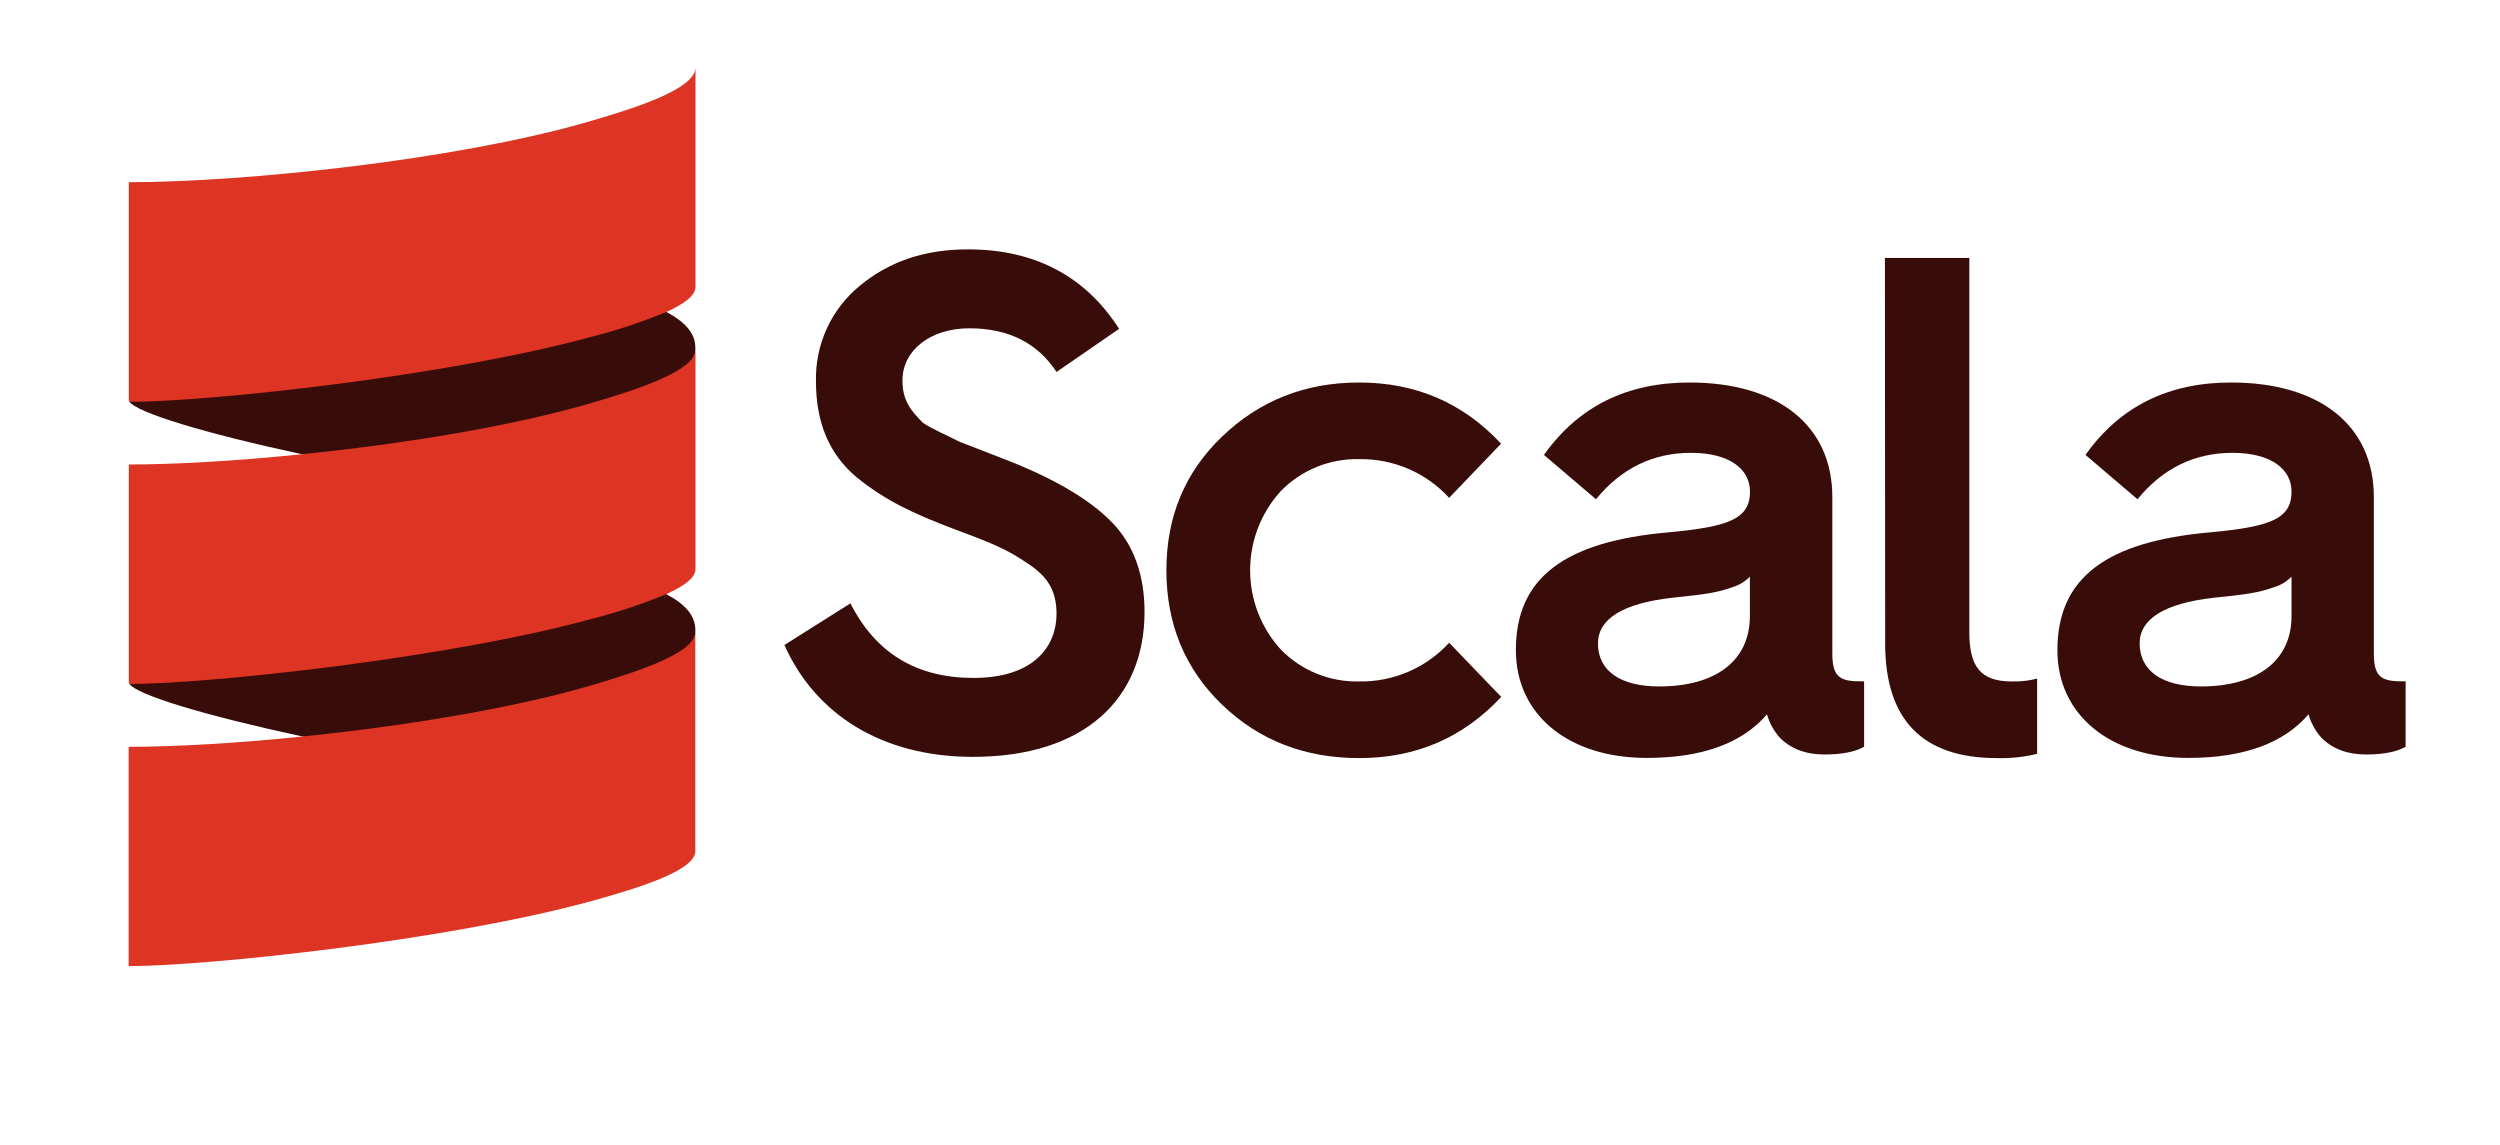
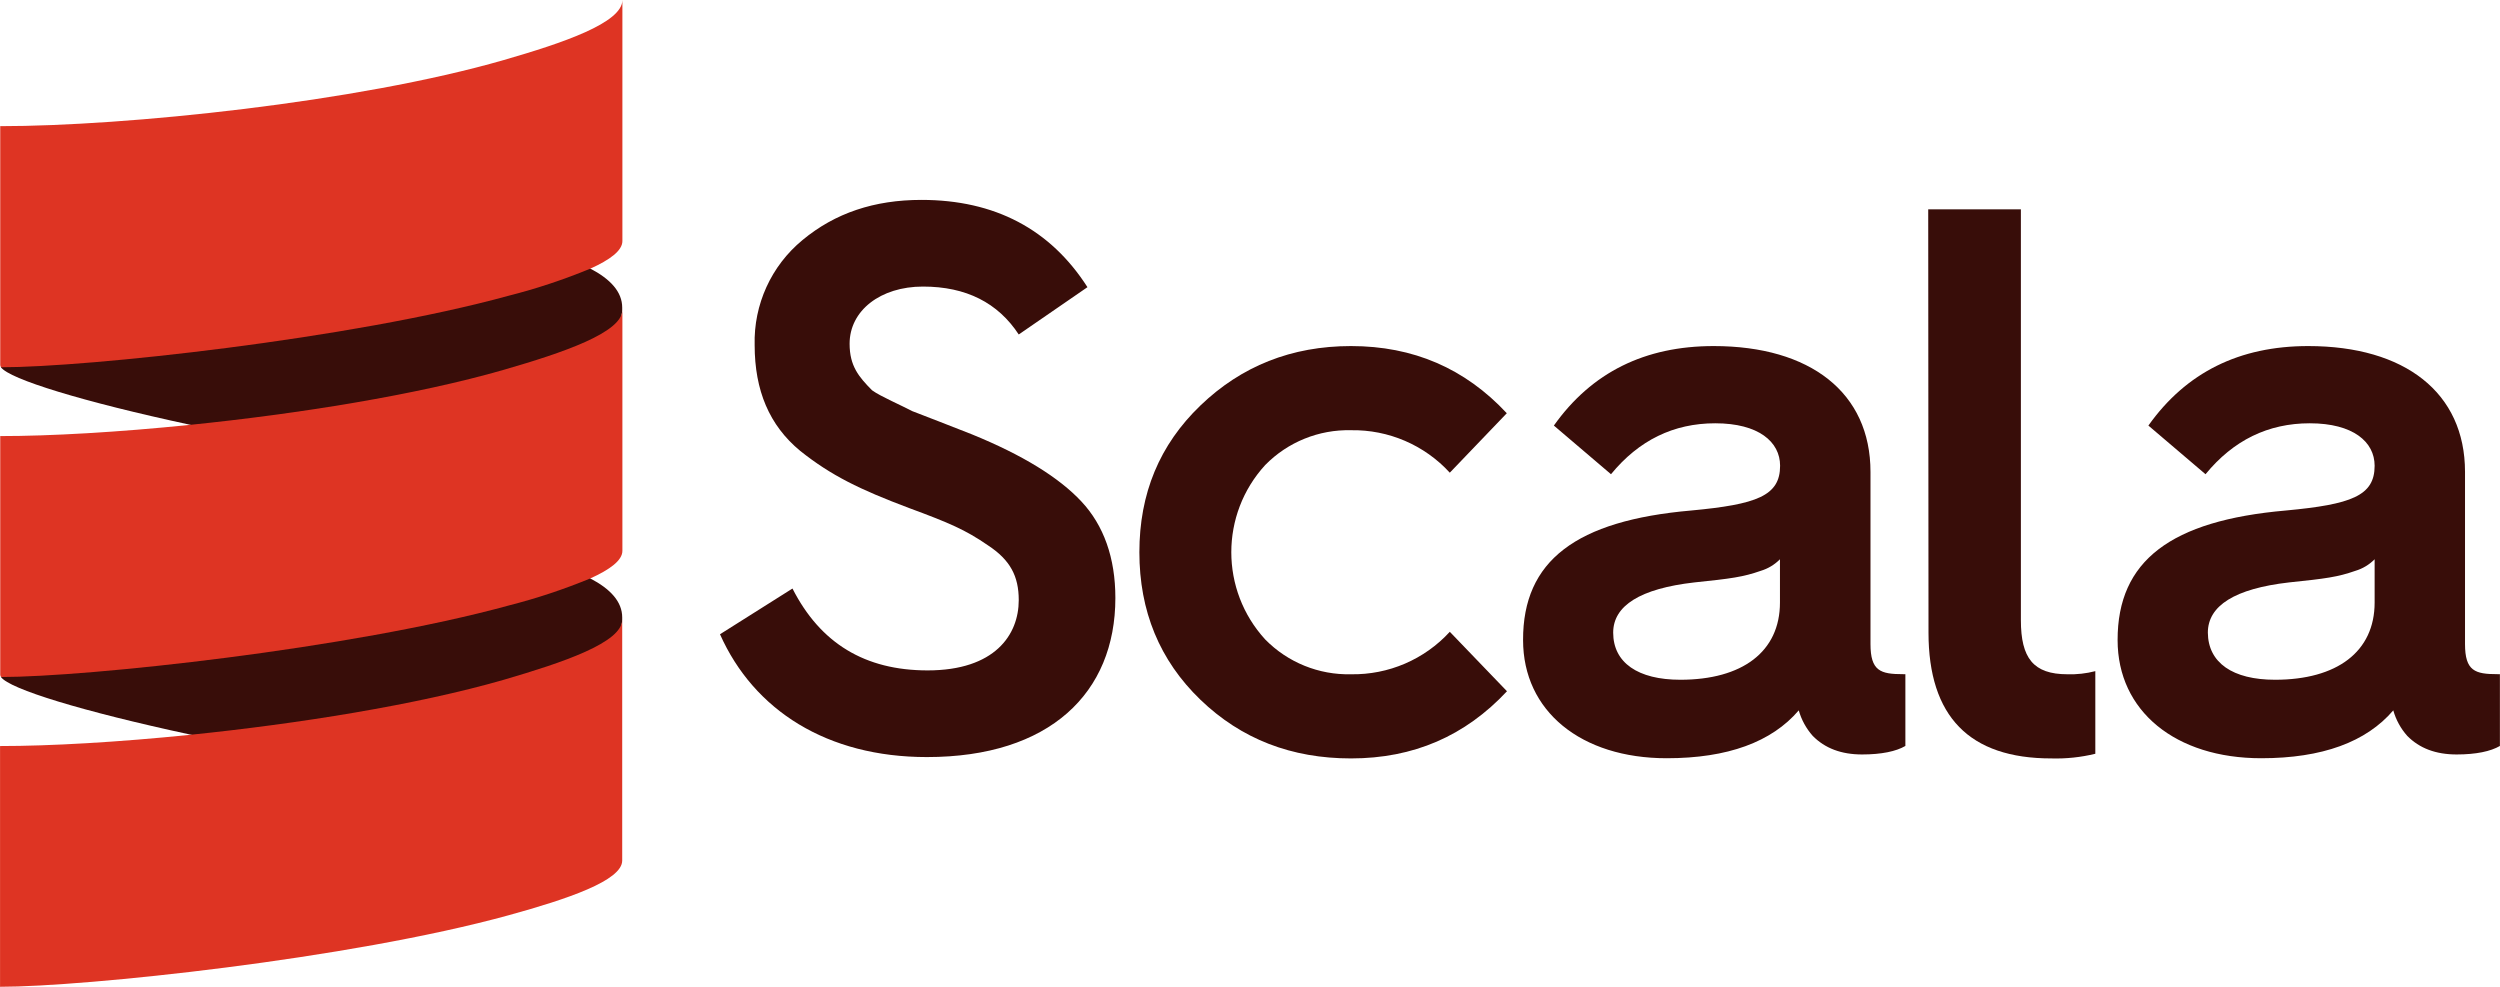
- <svg xmlns="http://www.w3.org/2000/svg" id="Layer_1" data-name="Layer 1" viewBox="0 0 590 270" width="590" height="270">
+ <svg xmlns="http://www.w3.org/2000/svg" id="Layer_1" data-name="Layer 1" viewBox="30.35 15.88 537.4 212.12">
  <path d="M200.7,142.39c6,11.79,15.6,17.6,29.05,17.6,14.44,0,19.59-7.64,19.59-15.11,0-5.15-1.83-8.63-6.64-11.79-4.82-3.32-8.3-4.81-16.93-8-10.63-4-16.77-7-23.41-12.29-6.64-5.48-9.79-13-9.79-22.74a28.28,28.28,0,0,1,10.29-22.58c7-5.81,15.44-8.63,25.56-8.63,15.77,0,27.72,6.31,35.69,18.76L249.34,87.78c-4.48-6.81-11.29-10.3-20.59-10.3-9.13,0-15.77,5.15-15.77,12.29,0,4.81,2,7.14,4.82,10,1.82,1.33,6.47,3.32,8.63,4.48l6,2.32,6.8,2.66c11,4.48,18.76,9.3,23.57,14.44s7.31,12.12,7.31,20.75c0,20.42-14.11,34.2-40.51,34.2-21.41,0-37.18-10-44.48-26.4Z" style="fill:#380d09" />
  <path d="M354.25,104.71,342,117.49a28.14,28.14,0,0,0-21.24-9.13,25,25,0,0,0-18.43,7.47,27.76,27.76,0,0,0,0,37.52,25,25,0,0,0,18.43,7.47A28.14,28.14,0,0,0,342,151.69l12.29,12.78c-9,9.63-20.09,14.44-33.53,14.44-12.79,0-23.58-4.15-32.37-12.62s-13.12-19.09-13.12-31.7,4.32-23.08,13.12-31.54,19.58-12.78,32.37-12.78C334.16,90.27,345.28,95.08,354.25,104.71Z" style="fill:#380d09" />
  <path d="M393.88,125.62C408,124.3,413,122.47,413,116c0-5.15-4.64-9.13-13.94-9.13q-13.44,0-22.41,10.95l-12.28-10.46c8.13-11.45,19.58-17.09,34.36-17.09,20.75,0,33.7,10,33.7,27.05v37c0,5.81,2.15,6.48,7,6.48h.5v15.43c-2,1.17-5.15,1.83-9.3,1.83-4.48,0-8-1.33-10.62-4a14.06,14.06,0,0,1-3-5.48c-5.81,6.8-15.27,10.29-28.39,10.29-18.42,0-30.87-10.13-30.87-25.4C357.7,136.41,369.15,127.78,393.88,125.62ZM391.56,162c13.28,0,21.41-6,21.41-16.6v-9.3a9.75,9.75,0,0,1-4.14,2.49c-3.82,1.33-6.31,1.66-14.28,2.49-11.62,1.33-17.43,5-17.43,10.79C377.12,158.33,382.43,162,391.56,162Z" style="fill:#380d09" />
  <path d="M444.84,60.88h19.92V149.2c0,8.13,2.66,11.62,10,11.62a21.15,21.15,0,0,0,6-.67v17.76a35.56,35.56,0,0,1-9.47,1c-17.59,0-26.39-9-26.39-27.06Z" style="fill:#380d09" />
  <path d="M521.71,125.62c14.11-1.32,19.09-3.15,19.09-9.62,0-5.15-4.64-9.13-13.94-9.13q-13.44,0-22.41,10.95l-12.28-10.46c8.13-11.45,19.58-17.09,34.36-17.09,20.75,0,33.7,10,33.7,27.05v37c0,5.81,2.15,6.48,7,6.48h.5v15.43c-2,1.17-5.15,1.83-9.3,1.83-4.48,0-8-1.33-10.62-4a13.94,13.94,0,0,1-3-5.48c-5.81,6.8-15.27,10.29-28.39,10.29-18.42,0-30.87-10.13-30.87-25.4C485.53,136.41,497,127.78,521.71,125.62ZM519.39,162c13.28,0,21.41-6,21.41-16.6v-9.3a9.73,9.73,0,0,1-4.15,2.49c-3.81,1.33-6.3,1.66-14.27,2.49-11.62,1.33-17.43,5-17.43,10.79C505,158.33,510.26,162,519.39,162Z" style="fill:#380d09" />
  <path d="M30.55,94.83C32.4,97.38,48,102.19,71.27,107.2c23.27,4.46,47.47,22.07,66.29,16.64,12.73-3.68,26.54-36.47,26.54-41.34V82c0-3.4-2.55-6.13-6.88-8.4-17.75-9.07-21.11-12.41-27.69-10.6C95.37,72.43,35.06,67.61,30.55,94.83Z" style="fill:#380d09;fill-rule:evenodd" />
  <path d="M30.55,161.41C32.4,164,48,168.77,71.27,173.79c26,4.74,48.61,20.19,67.44,14.75,12.73-3.68,25.39-34.58,25.39-39.46v-.48c0-3.39-2.55-6.13-6.88-8.39-13.54-7.2-31.43-15.13-38-13.32C85,136.3,39.26,138.37,30.55,161.41Z" style="fill:#380d09;fill-rule:evenodd" />
  <path d="M30.36,109.14v.48h0A3.73,3.73,0,0,1,30.36,109.14Z" style="fill:#555;fill-rule:evenodd" />
  <path d="M138.66,28.78C107.2,37.87,57.29,43,30.4,43h0V94.35a.8.8,0,0,0,.19.48c18.35,0,75-6,109.18-15.4a129,129,0,0,0,17.49-5.81c4.18-1.88,6.88-3.86,6.88-5.92V15.91C164.1,20.79,151.39,25.11,138.66,28.78Z" style="fill:#de3423;fill-rule:evenodd" />
  <path d="M138.66,95.37c-18.83,5.43-44.24,9.47-67.39,11.83-15.54,1.59-30.06,2.42-40.87,2.42h0v51.31a.8.8,0,0,0,.19.48c18.35,0,75-6,109.18-15.39a130.38,130.38,0,0,0,17.49-5.81c4.18-1.89,6.88-3.86,6.88-5.92V82.5C164.1,87.37,151.39,91.69,138.66,95.37Z" style="fill:#de3423;fill-rule:evenodd" />
  <path d="M138.66,162c-18.83,5.43-44.24,9.46-67.39,11.83-15.56,1.59-30.1,2.42-40.91,2.42V228c18.16,0,75.1-5.95,109.37-15.39,12.63-3.48,24.37-7.44,24.37-11.74V149.08C164.1,154,151.39,158.28,138.66,162Z" style="fill:#de3423;fill-rule:evenodd" />
</svg>
